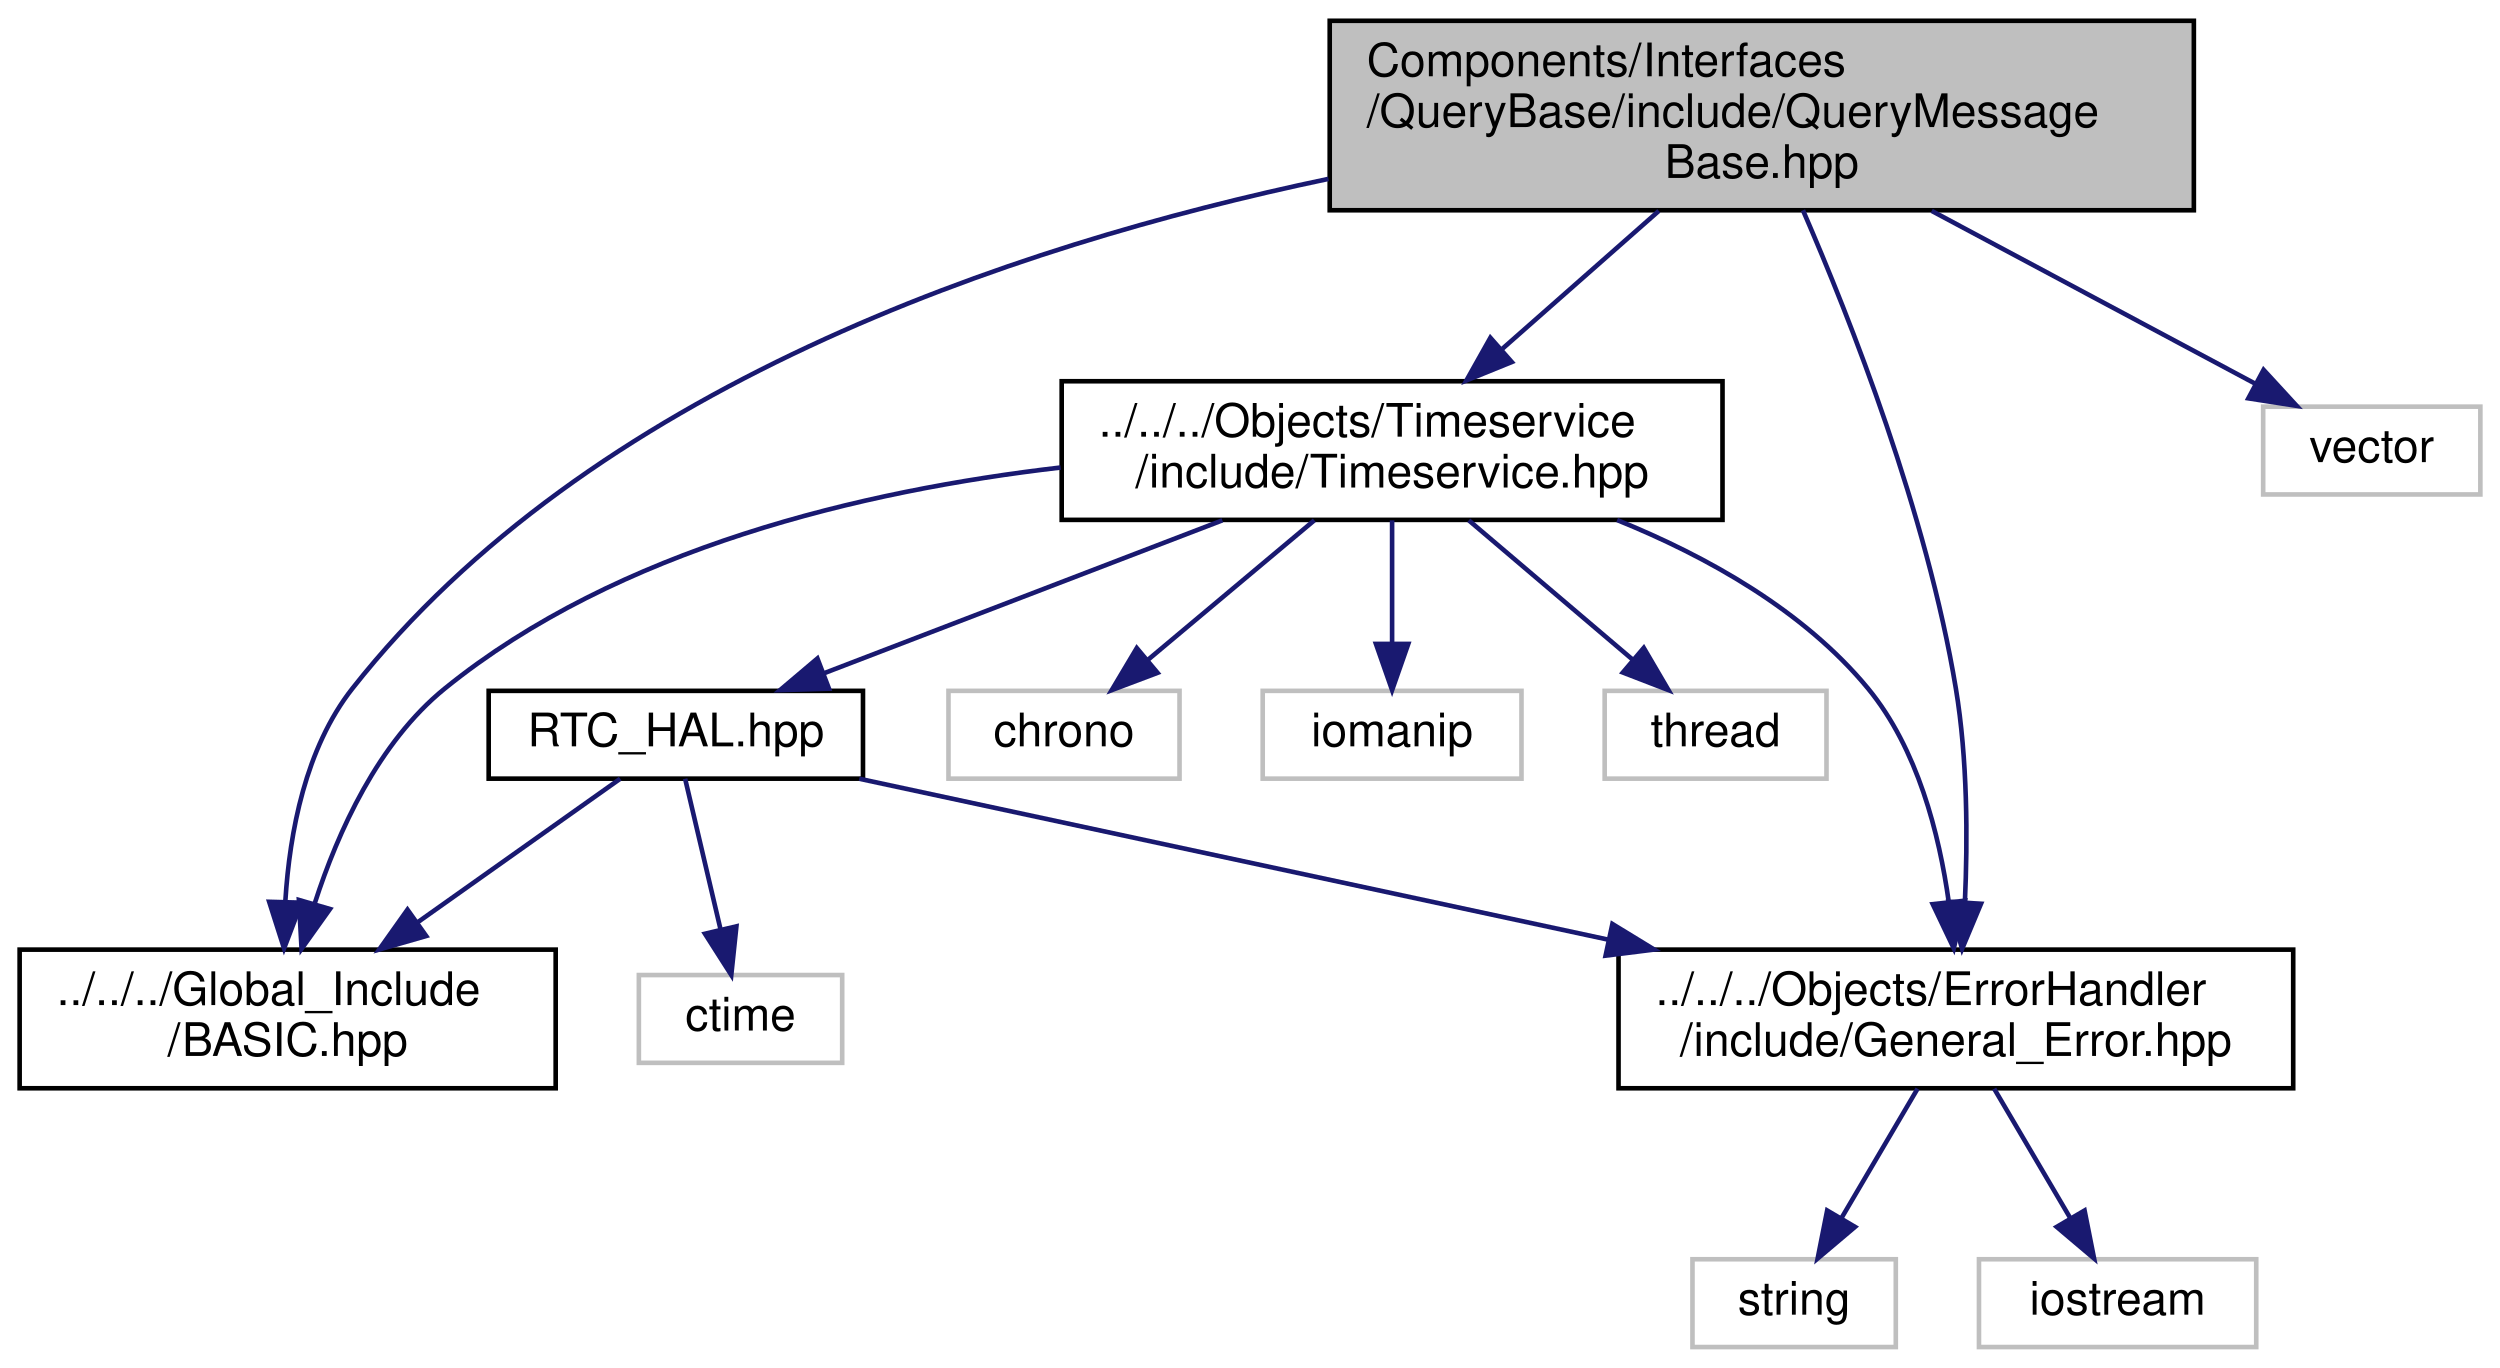
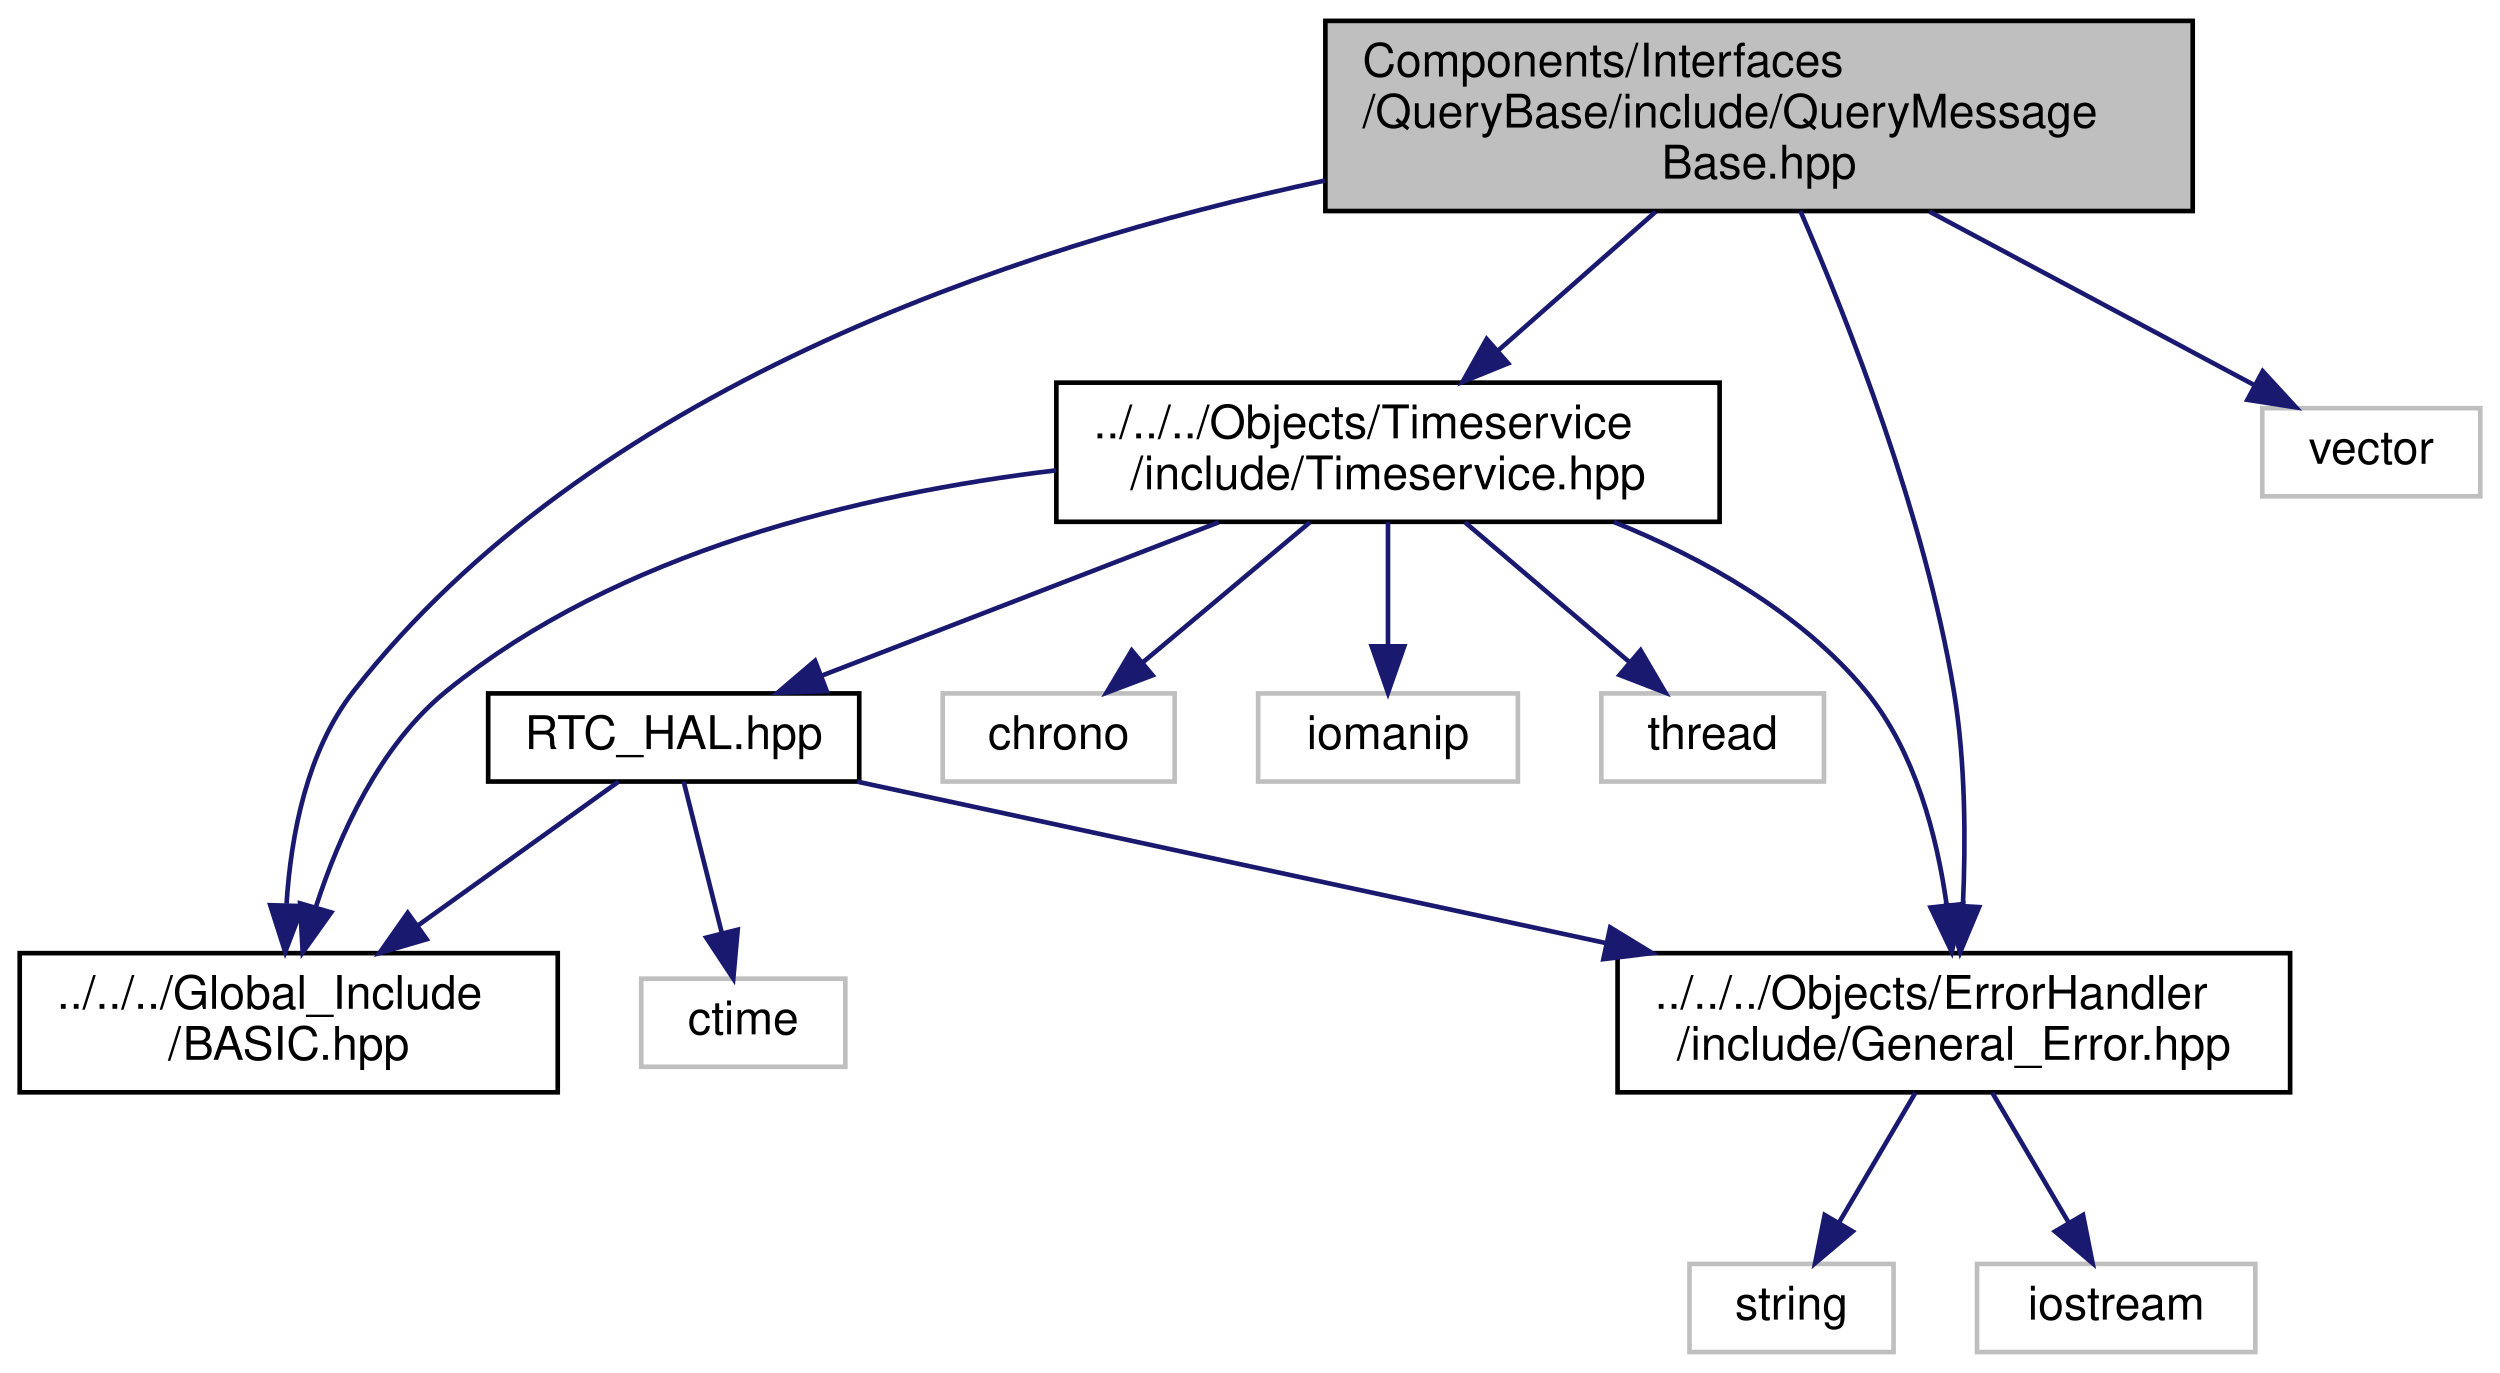
- <svg xmlns="http://www.w3.org/2000/svg" xmlns:xlink="http://www.w3.org/1999/xlink" width="541pt" height="296pt" viewBox="0.00 0.00 540.50 296.00">
+ <svg xmlns="http://www.w3.org/2000/svg" xmlns:xlink="http://www.w3.org/1999/xlink" width="539pt" height="296pt" viewBox="0.00 0.00 538.50 296.00">
  <g id="graph0" class="graph" transform="scale(1 1) rotate(0) translate(4 292)">
    <g id="node1" class="node">
      <g id="a_node1">
        <a xlink:title=" ">
-           <polygon fill="#bfbfbf" stroke="black" points="283.5,-246.5 283.5,-287.5 470.5,-287.5 470.5,-246.5 283.5,-246.5" />
-           <text text-anchor="start" x="291.5" y="-275.5" font-family="Helvetica,sans-Serif" font-size="10.00">Components/Interfaces</text>
-           <text text-anchor="start" x="291.5" y="-264.5" font-family="Helvetica,sans-Serif" font-size="10.00">/QueryBase/include/QueryMessage</text>
-           <text text-anchor="middle" x="377" y="-253.5" font-family="Helvetica,sans-Serif" font-size="10.00">Base.hpp</text>
+           <polygon fill="#bfbfbf" stroke="black" points="281.5,-246.5 281.5,-287.5 468.5,-287.5 468.5,-246.5 281.5,-246.5" />
+           <text text-anchor="start" x="289.5" y="-275.5" font-family="Helvetica,sans-Serif" font-size="10.00">Components/Interfaces</text>
+           <text text-anchor="start" x="289.5" y="-264.5" font-family="Helvetica,sans-Serif" font-size="10.00">/QueryBase/include/QueryMessage</text>
+           <text text-anchor="middle" x="375" y="-253.5" font-family="Helvetica,sans-Serif" font-size="10.00">Base.hpp</text>
        </a>
      </g>
    </g>
    <g id="node2" class="node">
      <g id="a_node2">
        <a xlink:href="../../da/d5f/_b_a_s_i_c_8hpp.html" target="_top" xlink:title=" ">
          <polygon fill="none" stroke="black" points="0,-56.5 0,-86.5 116,-86.5 116,-56.5 0,-56.5" />
          <text text-anchor="start" x="8" y="-74.5" font-family="Helvetica,sans-Serif" font-size="10.00">../../../Global_Include</text>
          <text text-anchor="middle" x="58" y="-63.5" font-family="Helvetica,sans-Serif" font-size="10.00">/BASIC.hpp</text>
        </a>
      </g>
    </g>
    <g id="edge1" class="edge">
-       <path fill="none" stroke="midnightblue" d="M283.23,-253.29C213.95,-238.76 123.13,-207.93 72,-143 61.85,-130.11 58.43,-111.86 57.51,-97.16" />
-       <polygon fill="midnightblue" stroke="midnightblue" points="61,-96.66 57.22,-86.76 54,-96.85 61,-96.66" />
+       <path fill="none" stroke="midnightblue" d="M281.42,-253.08C212.6,-238.45 122.58,-207.59 72,-143 61.88,-130.08 58.47,-111.84 57.53,-97.14" />
+       <polygon fill="midnightblue" stroke="midnightblue" points="61.02,-96.64 57.24,-86.75 54.02,-96.84 61.02,-96.64" />
    </g>
    <g id="node3" class="node">
      <g id="a_node3">
        <a xlink:href="../../d3/deb/_general___error_8hpp.html" target="_top" xlink:title=" ">
-           <polygon fill="none" stroke="black" points="346,-56.5 346,-86.5 492,-86.5 492,-56.5 346,-56.5" />
-           <text text-anchor="start" x="354" y="-74.5" font-family="Helvetica,sans-Serif" font-size="10.00">../../../Objects/ErrorHandler</text>
-           <text text-anchor="middle" x="419" y="-63.5" font-family="Helvetica,sans-Serif" font-size="10.00">/include/General_Error.hpp</text>
+           <polygon fill="none" stroke="black" points="344.5,-56.5 344.5,-86.5 489.5,-86.5 489.5,-56.5 344.5,-56.5" />
+           <text text-anchor="start" x="352.5" y="-74.5" font-family="Helvetica,sans-Serif" font-size="10.00">../../../Objects/ErrorHandler</text>
+           <text text-anchor="middle" x="417" y="-63.5" font-family="Helvetica,sans-Serif" font-size="10.00">/include/General_Error.hpp</text>
        </a>
      </g>
    </g>
    <g id="edge2" class="edge">
-       <path fill="none" stroke="midnightblue" d="M385.91,-246.5C396.26,-222.67 412.72,-180.84 419,-143 421.53,-127.76 421.57,-110.4 420.95,-96.73" />
-       <polygon fill="midnightblue" stroke="midnightblue" points="424.44,-96.43 420.35,-86.66 417.45,-96.85 424.44,-96.43" />
+       <path fill="none" stroke="midnightblue" d="M383.91,-246.5C394.26,-222.67 410.72,-180.84 417,-143 419.53,-127.76 419.57,-110.4 418.95,-96.73" />
+       <polygon fill="midnightblue" stroke="midnightblue" points="422.44,-96.43 418.35,-86.66 415.45,-96.85 422.44,-96.43" />
    </g>
    <g id="node6" class="node">
      <g id="a_node6">
        <a xlink:href="../../d7/d60/_timeservice_8hpp.html" target="_top" xlink:title=" ">
-           <polygon fill="none" stroke="black" points="225.5,-179.5 225.5,-209.5 368.5,-209.5 368.5,-179.5 225.5,-179.5" />
-           <text text-anchor="start" x="233.5" y="-197.5" font-family="Helvetica,sans-Serif" font-size="10.00">../../../Objects/Timeservice</text>
-           <text text-anchor="middle" x="297" y="-186.5" font-family="Helvetica,sans-Serif" font-size="10.00">/include/Timeservice.hpp</text>
+           <polygon fill="none" stroke="black" points="223.5,-179.5 223.5,-209.5 366.5,-209.5 366.5,-179.5 223.5,-179.5" />
+           <text text-anchor="start" x="231.5" y="-197.5" font-family="Helvetica,sans-Serif" font-size="10.00">../../../Objects/Timeservice</text>
+           <text text-anchor="middle" x="295" y="-186.5" font-family="Helvetica,sans-Serif" font-size="10.00">/include/Timeservice.hpp</text>
        </a>
      </g>
    </g>
    <g id="edge5" class="edge">
-       <path fill="none" stroke="midnightblue" d="M354.72,-246.36C344.18,-237.08 331.59,-225.98 320.86,-216.52" />
-       <polygon fill="midnightblue" stroke="midnightblue" points="322.9,-213.66 313.08,-209.67 318.27,-218.91 322.9,-213.66" />
+       <path fill="none" stroke="midnightblue" d="M352.72,-246.36C342.18,-237.08 329.59,-225.98 318.86,-216.52" />
+       <polygon fill="midnightblue" stroke="midnightblue" points="320.9,-213.66 311.08,-209.67 316.27,-218.91 320.9,-213.66" />
    </g>
    <g id="node12" class="node">
      <g id="a_node12">
        <a xlink:title=" ">
-           <polygon fill="none" stroke="#bfbfbf" points="485.5,-185 485.5,-204 532.5,-204 532.5,-185 485.5,-185" />
-           <text text-anchor="middle" x="509" y="-192" font-family="Helvetica,sans-Serif" font-size="10.00">vector</text>
+           <polygon fill="none" stroke="#bfbfbf" points="483.5,-185 483.5,-204 530.5,-204 530.5,-185 483.5,-185" />
+           <text text-anchor="middle" x="507" y="-192" font-family="Helvetica,sans-Serif" font-size="10.00">vector</text>
        </a>
      </g>
    </g>
    <g id="edge15" class="edge">
-       <path fill="none" stroke="midnightblue" d="M413.77,-246.36C436.06,-234.46 463.92,-219.58 483.74,-208.99" />
-       <polygon fill="midnightblue" stroke="midnightblue" points="485.59,-211.97 492.76,-204.17 482.29,-205.8 485.59,-211.97" />
+       <path fill="none" stroke="midnightblue" d="M411.77,-246.36C434.06,-234.46 461.92,-219.58 481.74,-208.99" />
+       <polygon fill="midnightblue" stroke="midnightblue" points="483.59,-211.97 490.76,-204.17 480.29,-205.8 483.59,-211.97" />
    </g>
    <g id="node4" class="node">
      <g id="a_node4">
        <a xlink:title=" ">
-           <polygon fill="none" stroke="#bfbfbf" points="362,-0.5 362,-19.5 406,-19.5 406,-0.5 362,-0.5" />
-           <text text-anchor="middle" x="384" y="-7.5" font-family="Helvetica,sans-Serif" font-size="10.00">string</text>
+           <polygon fill="none" stroke="#bfbfbf" points="360,-0.5 360,-19.5 404,-19.5 404,-0.5 360,-0.5" />
+           <text text-anchor="middle" x="382" y="-7.5" font-family="Helvetica,sans-Serif" font-size="10.00">string</text>
        </a>
      </g>
    </g>
    <g id="edge3" class="edge">
-       <path fill="none" stroke="midnightblue" d="M410.71,-56.4C405.78,-48.02 399.49,-37.33 394.25,-28.42" />
-       <polygon fill="midnightblue" stroke="midnightblue" points="397.18,-26.5 389.09,-19.66 391.15,-30.05 397.18,-26.5" />
+       <path fill="none" stroke="midnightblue" d="M408.71,-56.4C403.78,-48.02 397.49,-37.33 392.25,-28.42" />
+       <polygon fill="midnightblue" stroke="midnightblue" points="395.18,-26.5 387.09,-19.66 389.15,-30.05 395.18,-26.5" />
    </g>
    <g id="node5" class="node">
      <g id="a_node5">
        <a xlink:title=" ">
-           <polygon fill="none" stroke="#bfbfbf" points="424,-0.5 424,-19.5 484,-19.5 484,-0.5 424,-0.5" />
-           <text text-anchor="middle" x="454" y="-7.5" font-family="Helvetica,sans-Serif" font-size="10.00">iostream</text>
+           <polygon fill="none" stroke="#bfbfbf" points="422,-0.5 422,-19.5 482,-19.5 482,-0.5 422,-0.5" />
+           <text text-anchor="middle" x="452" y="-7.5" font-family="Helvetica,sans-Serif" font-size="10.00">iostream</text>
        </a>
      </g>
    </g>
    <g id="edge4" class="edge">
-       <path fill="none" stroke="midnightblue" d="M427.29,-56.4C432.22,-48.02 438.51,-37.33 443.75,-28.42" />
-       <polygon fill="midnightblue" stroke="midnightblue" points="446.85,-30.05 448.91,-19.66 440.82,-26.5 446.85,-30.05" />
+       <path fill="none" stroke="midnightblue" d="M425.29,-56.4C430.22,-48.02 436.51,-37.33 441.75,-28.42" />
+       <polygon fill="midnightblue" stroke="midnightblue" points="444.85,-30.05 446.91,-19.66 438.82,-26.5 444.85,-30.05" />
    </g>
    <g id="edge6" class="edge">
-       <path fill="none" stroke="midnightblue" d="M225.26,-190.83C182.5,-185.86 129.43,-173.36 92,-143 77.59,-131.32 68.88,-112.05 63.89,-96.61" />
-       <polygon fill="midnightblue" stroke="midnightblue" points="67.16,-95.29 61.01,-86.67 60.43,-97.25 67.16,-95.29" />
+       <path fill="none" stroke="midnightblue" d="M223.47,-190.6C181.21,-185.53 128.91,-173.01 92,-143 77.61,-131.3 68.9,-112.03 63.9,-96.6" />
+       <polygon fill="midnightblue" stroke="midnightblue" points="67.16,-95.28 61.01,-86.66 60.44,-97.24 67.16,-95.28" />
    </g>
    <g id="edge7" class="edge">
-       <path fill="none" stroke="midnightblue" d="M345.7,-179.46C365.09,-171.61 386.07,-159.91 400,-143 410.7,-130.01 415.41,-111.53 417.47,-96.75" />
-       <polygon fill="midnightblue" stroke="midnightblue" points="420.95,-97.09 418.55,-86.77 413.99,-96.34 420.95,-97.09" />
+       <path fill="none" stroke="midnightblue" d="M343.7,-179.46C363.09,-171.61 384.07,-159.91 398,-143 408.7,-130.01 413.41,-111.53 415.47,-96.75" />
+       <polygon fill="midnightblue" stroke="midnightblue" points="418.95,-97.09 416.55,-86.77 411.99,-96.34 418.95,-97.09" />
    </g>
    <g id="node7" class="node">
      <g id="a_node7">
        <a xlink:href="../../d6/d4b/_r_t_c___h_a_l_8hpp.html" target="_top" xlink:title=" ">
-           <polygon fill="none" stroke="black" points="101.5,-123.5 101.5,-142.5 182.5,-142.5 182.5,-123.5 101.5,-123.5" />
-           <text text-anchor="middle" x="142" y="-130.5" font-family="Helvetica,sans-Serif" font-size="10.00">RTC_HAL.hpp</text>
+           <polygon fill="none" stroke="black" points="101,-123.5 101,-142.5 181,-142.5 181,-123.5 101,-123.5" />
+           <text text-anchor="middle" x="141" y="-130.5" font-family="Helvetica,sans-Serif" font-size="10.00">RTC_HAL.hpp</text>
        </a>
      </g>
    </g>
    <g id="edge8" class="edge">
-       <path fill="none" stroke="midnightblue" d="M260.27,-179.4C234.03,-169.33 199.07,-155.91 173.98,-146.28" />
-       <polygon fill="midnightblue" stroke="midnightblue" points="175.14,-142.97 164.55,-142.66 172.64,-149.51 175.14,-142.97" />
+       <path fill="none" stroke="midnightblue" d="M258.5,-179.4C232.43,-169.33 197.71,-155.91 172.78,-146.28" />
+       <polygon fill="midnightblue" stroke="midnightblue" points="174,-143 163.41,-142.66 171.47,-149.53 174,-143" />
    </g>
    <g id="node9" class="node">
      <g id="a_node9">
        <a xlink:title=" ">
-           <polygon fill="none" stroke="#bfbfbf" points="201,-123.5 201,-142.5 251,-142.5 251,-123.5 201,-123.5" />
-           <text text-anchor="middle" x="226" y="-130.5" font-family="Helvetica,sans-Serif" font-size="10.00">chrono</text>
+           <polygon fill="none" stroke="#bfbfbf" points="199,-123.5 199,-142.5 249,-142.5 249,-123.5 199,-123.5" />
+           <text text-anchor="middle" x="224" y="-130.5" font-family="Helvetica,sans-Serif" font-size="10.00">chrono</text>
        </a>
      </g>
    </g>
    <g id="edge12" class="edge">
-       <path fill="none" stroke="midnightblue" d="M280.17,-179.4C269.33,-170.31 255.22,-158.49 244.13,-149.19" />
-       <polygon fill="midnightblue" stroke="midnightblue" points="246.24,-146.4 236.33,-142.66 241.75,-151.76 246.24,-146.4" />
+       <path fill="none" stroke="midnightblue" d="M278.17,-179.4C267.33,-170.31 253.22,-158.49 242.13,-149.19" />
+       <polygon fill="midnightblue" stroke="midnightblue" points="244.24,-146.4 234.33,-142.66 239.75,-151.76 244.24,-146.4" />
    </g>
    <g id="node10" class="node">
      <g id="a_node10">
        <a xlink:title=" ">
-           <polygon fill="none" stroke="#bfbfbf" points="269,-123.5 269,-142.5 325,-142.5 325,-123.5 269,-123.5" />
-           <text text-anchor="middle" x="297" y="-130.5" font-family="Helvetica,sans-Serif" font-size="10.00">iomanip</text>
+           <polygon fill="none" stroke="#bfbfbf" points="267,-123.5 267,-142.5 323,-142.5 323,-123.5 267,-123.5" />
+           <text text-anchor="middle" x="295" y="-130.5" font-family="Helvetica,sans-Serif" font-size="10.00">iomanip</text>
        </a>
      </g>
    </g>
    <g id="edge13" class="edge">
-       <path fill="none" stroke="midnightblue" d="M297,-179.4C297,-171.47 297,-161.46 297,-152.86" />
-       <polygon fill="midnightblue" stroke="midnightblue" points="300.5,-152.66 297,-142.66 293.5,-152.66 300.5,-152.66" />
+       <path fill="none" stroke="midnightblue" d="M295,-179.4C295,-171.47 295,-161.46 295,-152.86" />
+       <polygon fill="midnightblue" stroke="midnightblue" points="298.5,-152.66 295,-142.66 291.5,-152.66 298.5,-152.66" />
    </g>
    <g id="node11" class="node">
      <g id="a_node11">
        <a xlink:title=" ">
-           <polygon fill="none" stroke="#bfbfbf" points="343,-123.5 343,-142.5 391,-142.5 391,-123.5 343,-123.5" />
-           <text text-anchor="middle" x="367" y="-130.5" font-family="Helvetica,sans-Serif" font-size="10.00">thread</text>
+           <polygon fill="none" stroke="#bfbfbf" points="341,-123.5 341,-142.5 389,-142.5 389,-123.5 341,-123.5" />
+           <text text-anchor="middle" x="365" y="-130.5" font-family="Helvetica,sans-Serif" font-size="10.00">thread</text>
        </a>
      </g>
    </g>
    <g id="edge14" class="edge">
-       <path fill="none" stroke="midnightblue" d="M313.59,-179.4C324.29,-170.31 338.19,-158.49 349.13,-149.19" />
-       <polygon fill="midnightblue" stroke="midnightblue" points="351.46,-151.8 356.81,-142.66 346.93,-146.47 351.46,-151.8" />
+       <path fill="none" stroke="midnightblue" d="M311.59,-179.4C322.29,-170.31 336.19,-158.49 347.13,-149.19" />
+       <polygon fill="midnightblue" stroke="midnightblue" points="349.46,-151.8 354.81,-142.66 344.93,-146.47 349.46,-151.8" />
    </g>
    <g id="edge9" class="edge">
-       <path fill="none" stroke="midnightblue" d="M129.96,-123.48C118.59,-115.42 101.09,-103.02 86.2,-92.47" />
-       <polygon fill="midnightblue" stroke="midnightblue" points="87.98,-89.45 77.8,-86.52 83.93,-95.16 87.98,-89.45" />
+       <path fill="none" stroke="midnightblue" d="M129.11,-123.48C117.87,-115.42 100.58,-103.02 85.86,-92.47" />
+       <polygon fill="midnightblue" stroke="midnightblue" points="87.73,-89.5 77.56,-86.52 83.65,-95.19 87.73,-89.5" />
    </g>
    <g id="edge10" class="edge">
-       <path fill="none" stroke="midnightblue" d="M181.69,-123.48C223.85,-114.42 291.5,-99.89 343.81,-88.65" />
-       <polygon fill="midnightblue" stroke="midnightblue" points="344.67,-92.05 353.72,-86.52 343.2,-85.2 344.67,-92.05" />
+       <path fill="none" stroke="midnightblue" d="M180.54,-123.48C222.55,-114.42 289.96,-99.89 342.08,-88.65" />
+       <polygon fill="midnightblue" stroke="midnightblue" points="342.91,-92.05 351.95,-86.52 341.44,-85.21 342.91,-92.05" />
    </g>
    <g id="node8" class="node">
      <g id="a_node8">
        <a xlink:title=" ">
          <polygon fill="none" stroke="#bfbfbf" points="134,-62 134,-81 178,-81 178,-62 134,-62" />
          <text text-anchor="middle" x="156" y="-69" font-family="Helvetica,sans-Serif" font-size="10.00">ctime</text>
        </a>
      </g>
    </g>
    <g id="edge11" class="edge">
-       <path fill="none" stroke="midnightblue" d="M144.01,-123.48C146,-114.99 149.13,-101.7 151.69,-90.82" />
-       <polygon fill="midnightblue" stroke="midnightblue" points="155.11,-91.54 154,-81.01 148.3,-89.94 155.11,-91.54" />
+       <path fill="none" stroke="midnightblue" d="M143.15,-123.48C145.29,-114.99 148.64,-101.7 151.38,-90.82" />
+       <polygon fill="midnightblue" stroke="midnightblue" points="154.8,-91.56 153.85,-81.01 148.02,-89.85 154.8,-91.56" />
    </g>
  </g>
</svg>
